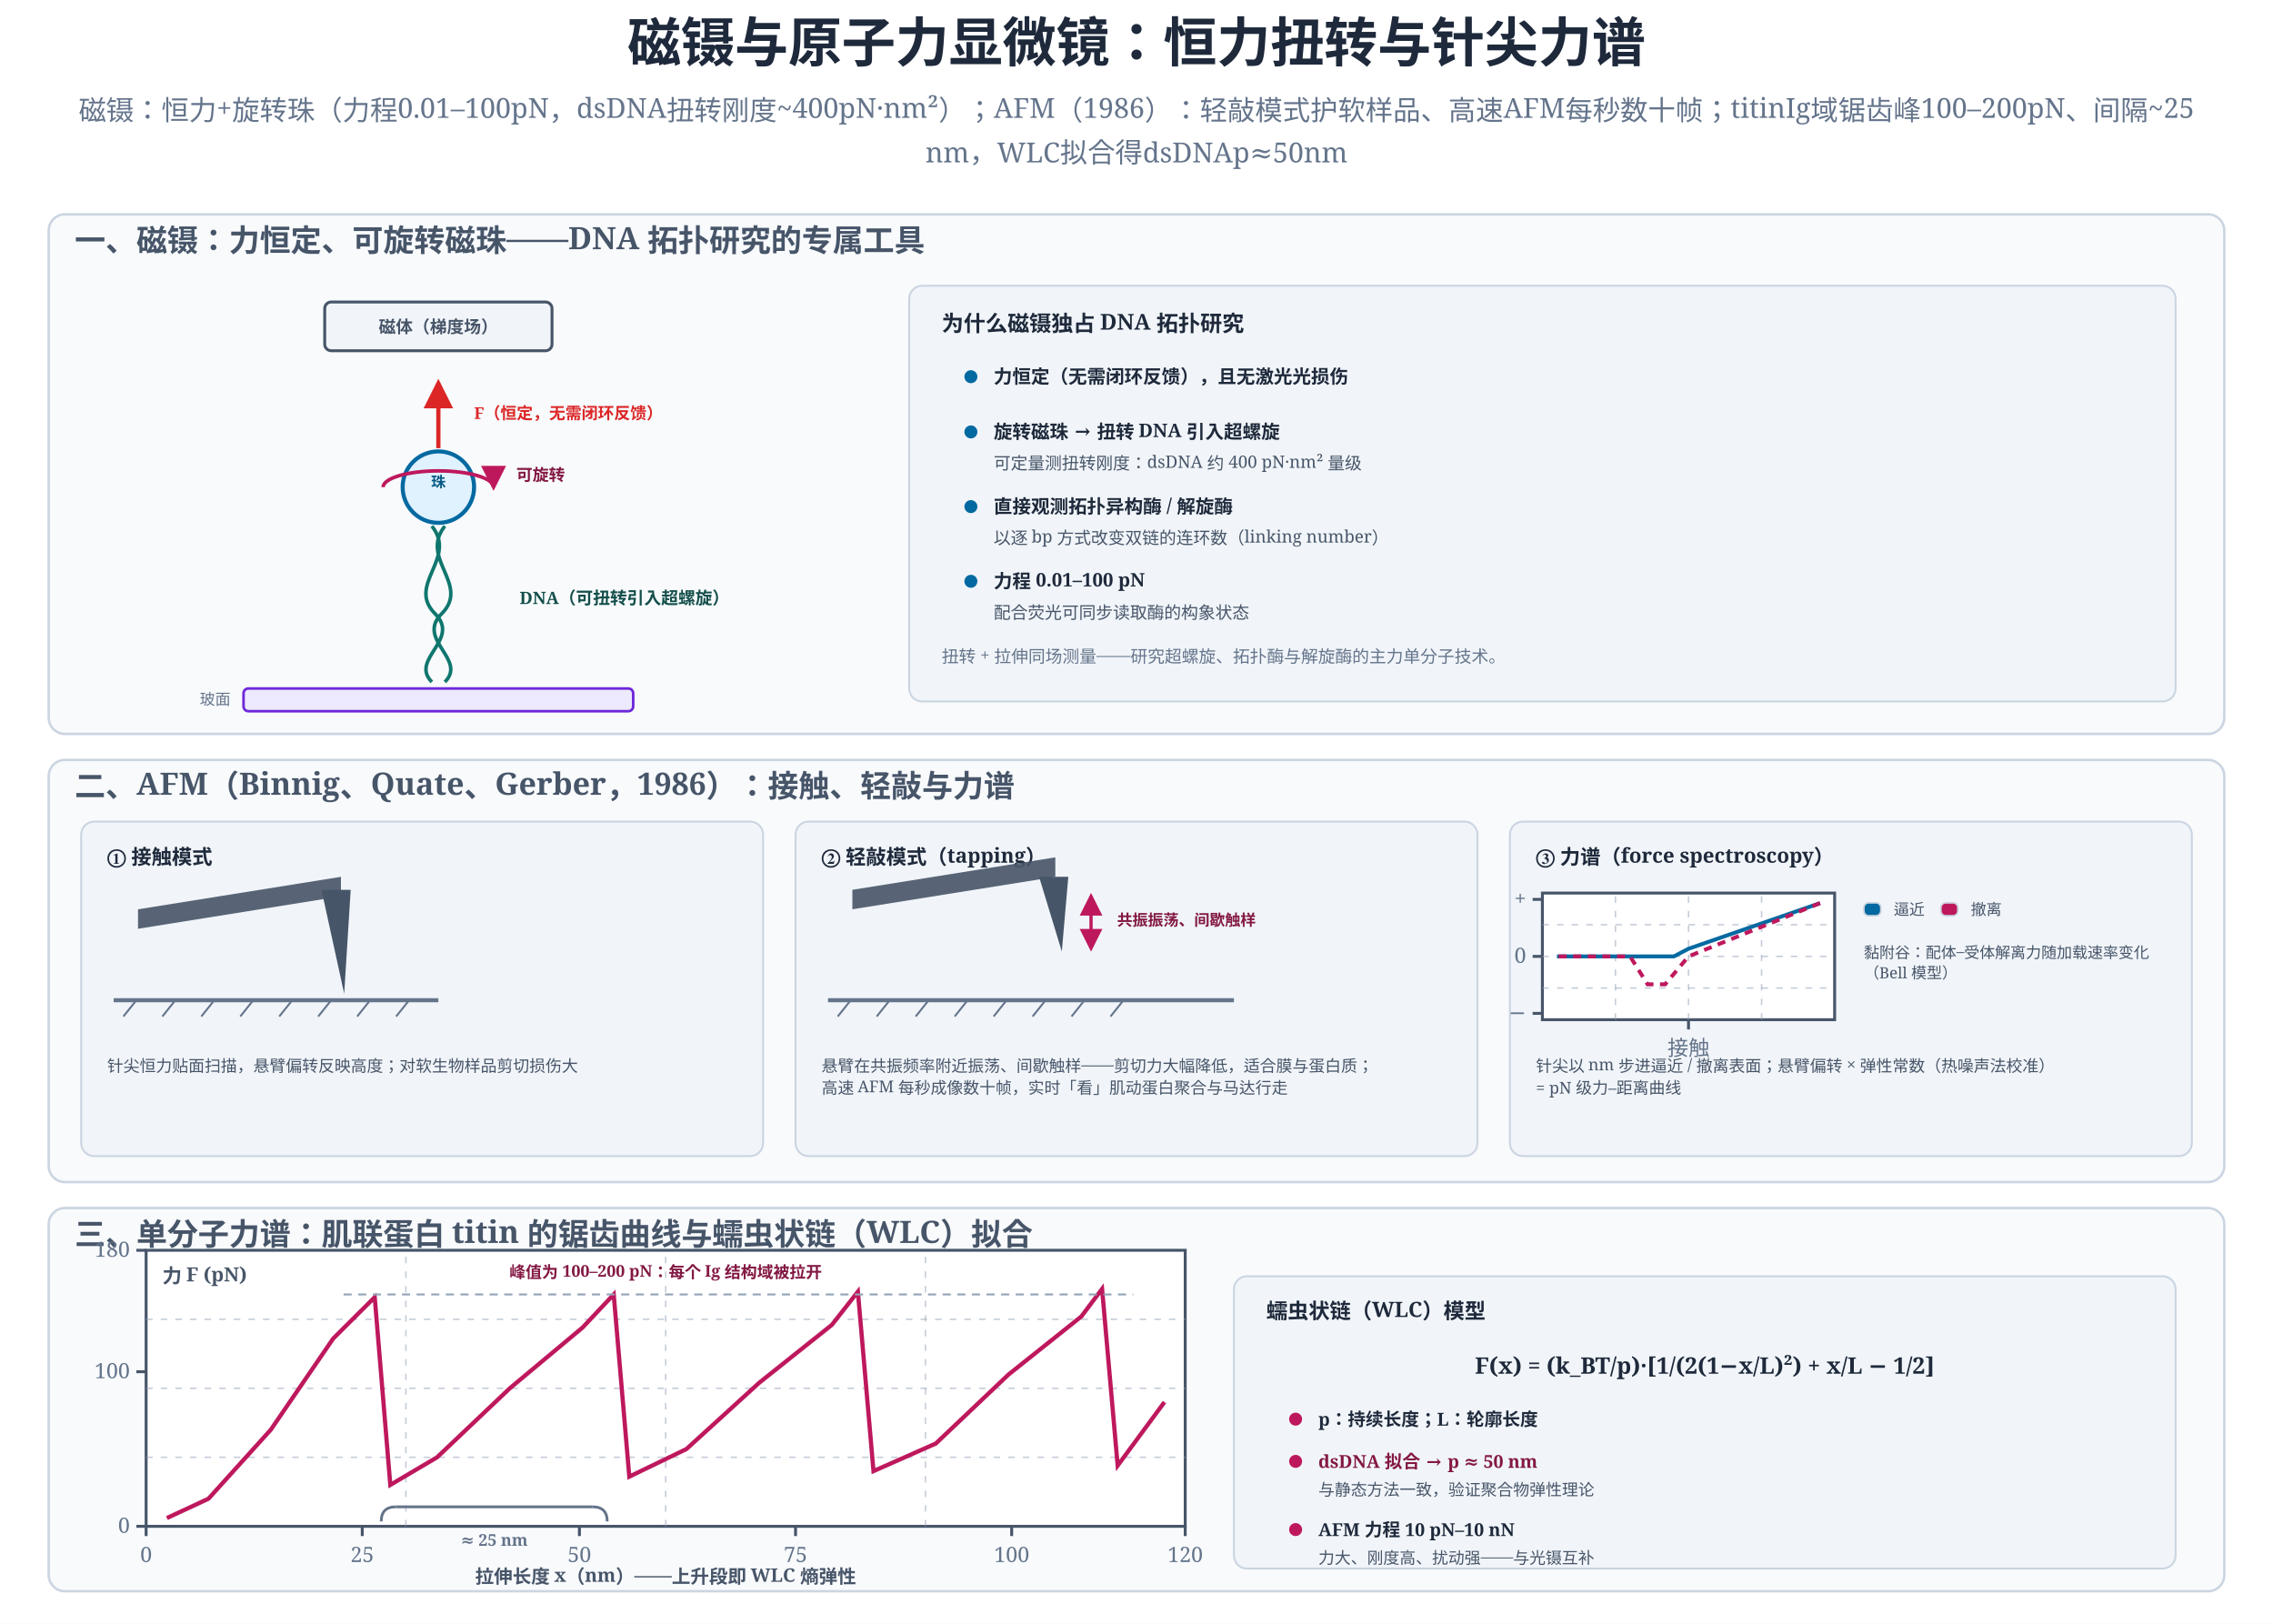
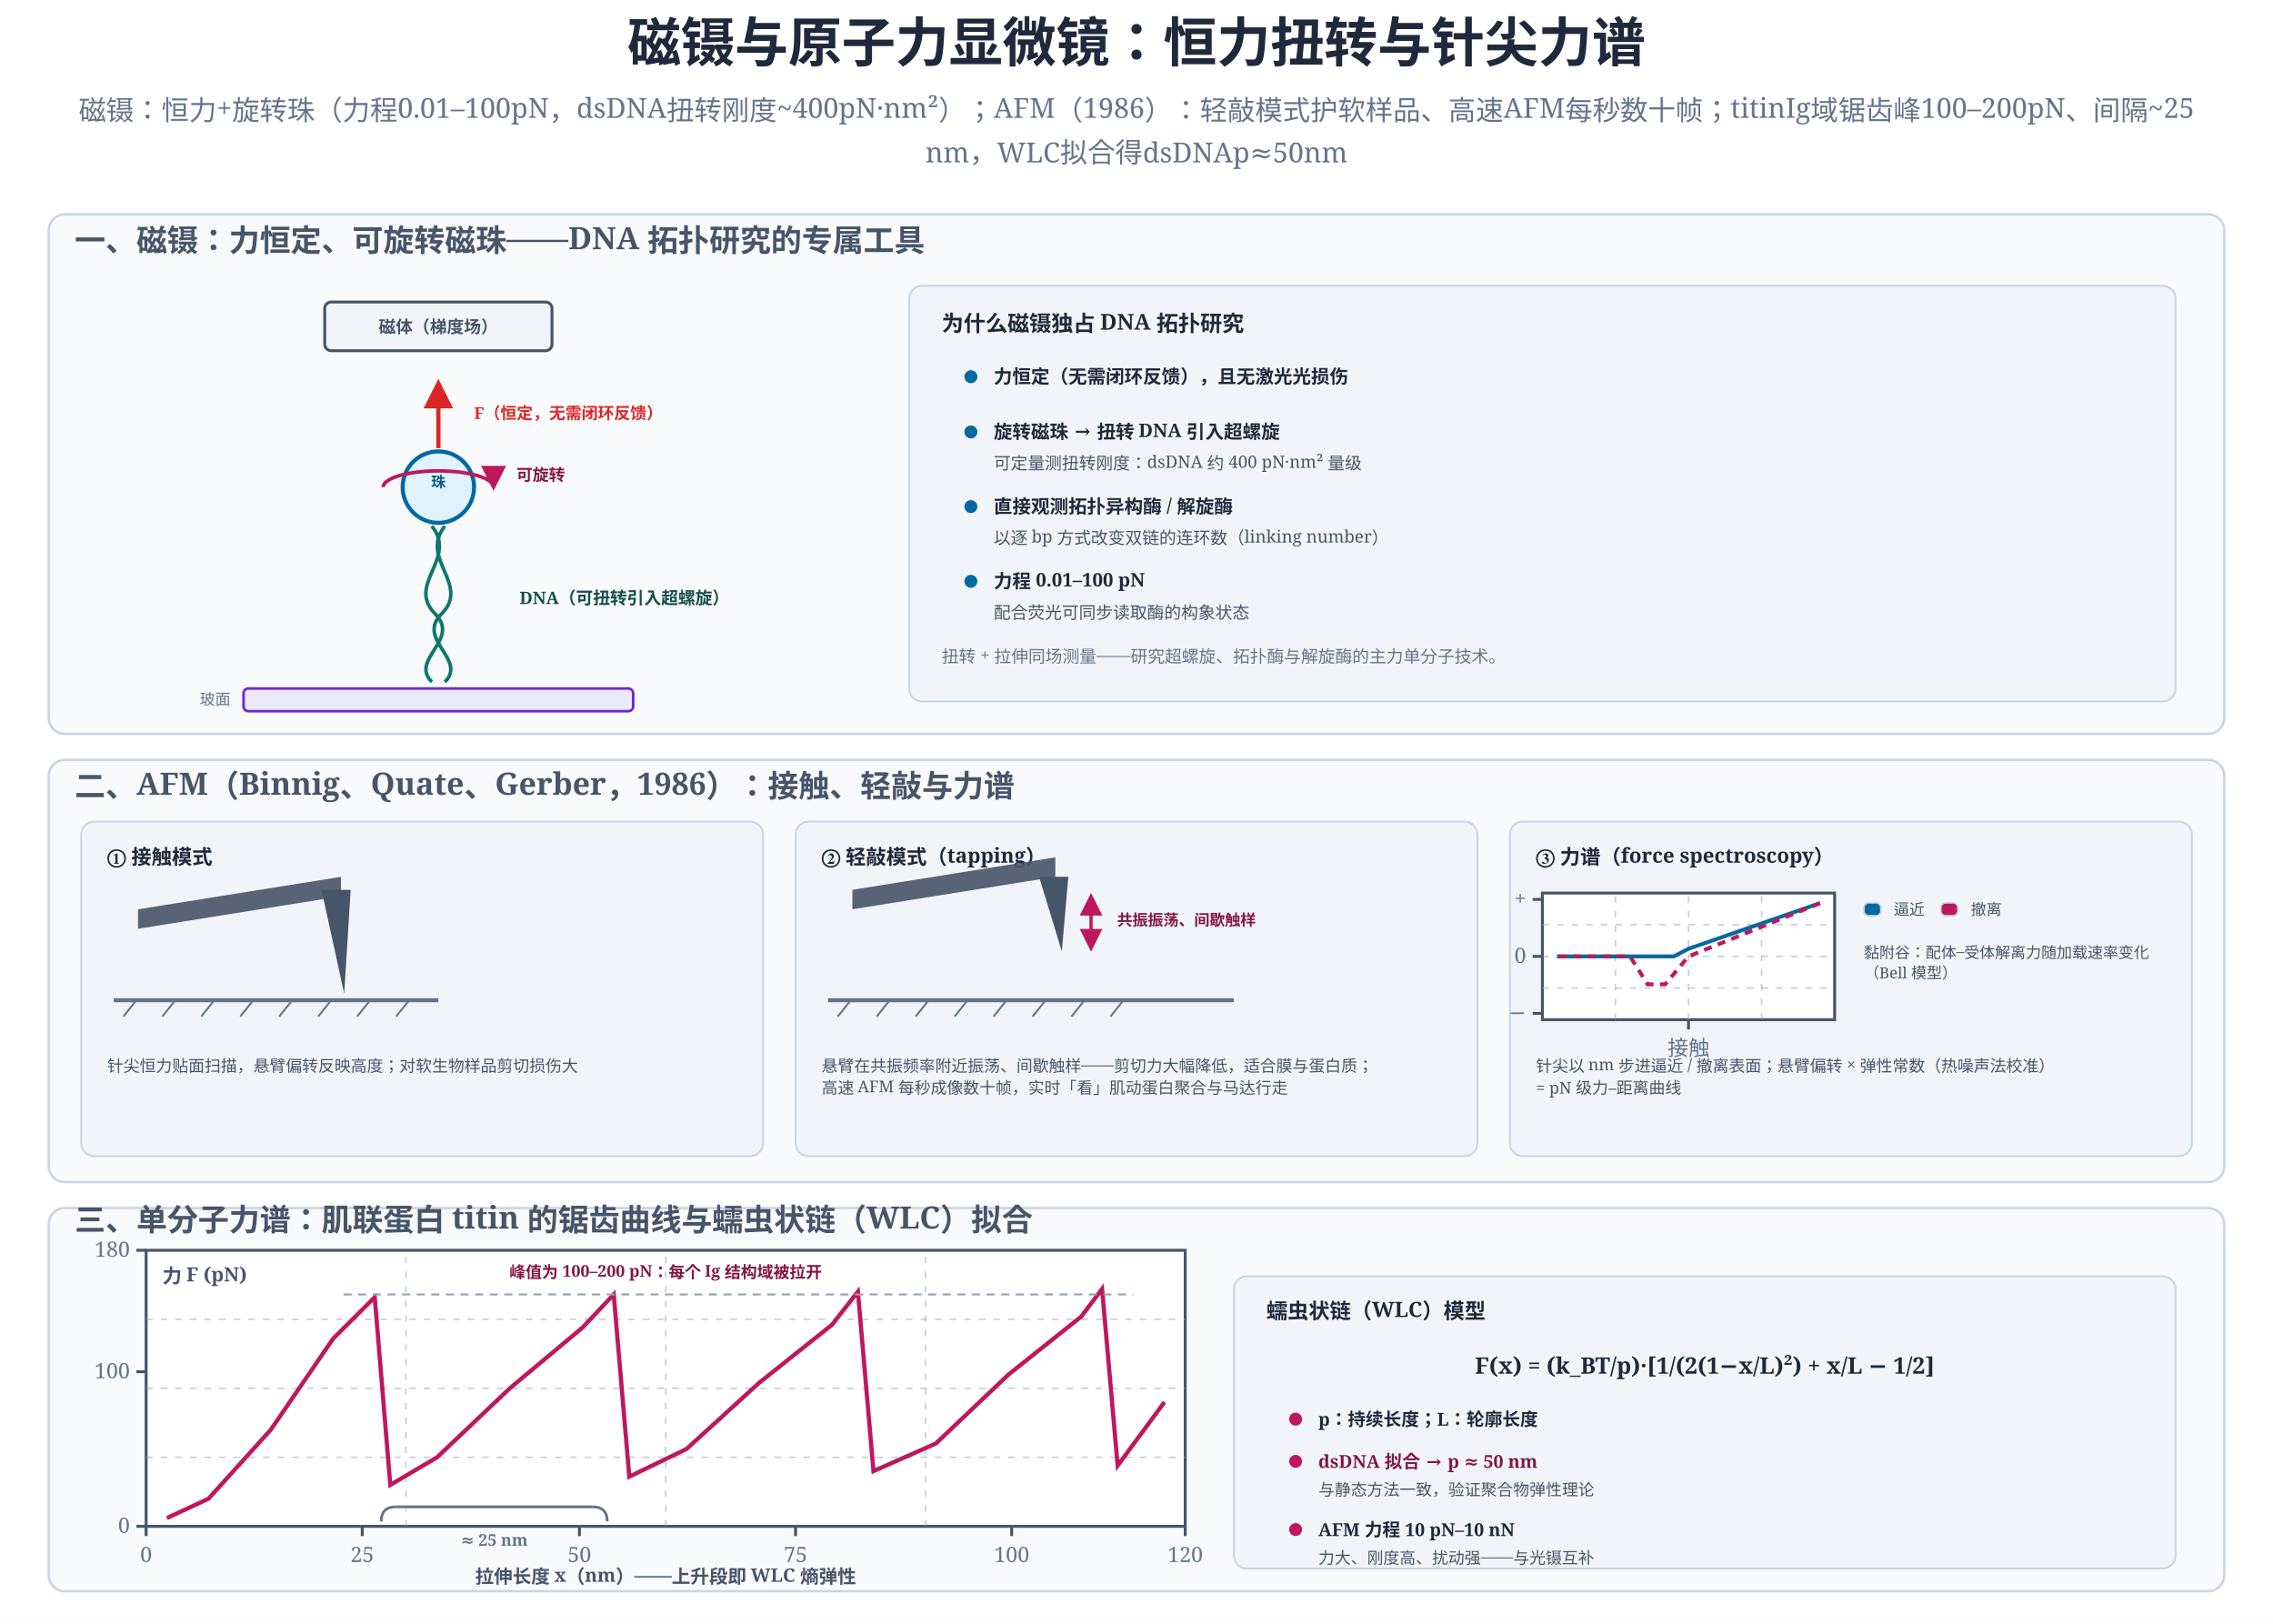
<svg xmlns="http://www.w3.org/2000/svg" width="1400" height="1000" viewBox="0 0 1400 1000" font-family="Noto Serif SC, LXGW WenKai, Songti SC, serif">
  <defs>
    <marker id="arr-ink" viewBox="0 0 10 10" refX="8.5" refY="5" markerWidth="7" markerHeight="7" orient="auto-start-reverse">
      <path d="M0,0 L10,5 L0,10 z" fill="#334155" />
    </marker>
    <marker id="arr-dna" viewBox="0 0 10 10" refX="8.5" refY="5" markerWidth="7" markerHeight="7" orient="auto-start-reverse">
      <path d="M0,0 L10,5 L0,10 z" fill="#0f766e" />
    </marker>
    <marker id="arr-rna" viewBox="0 0 10 10" refX="8.5" refY="5" markerWidth="7" markerHeight="7" orient="auto-start-reverse">
      <path d="M0,0 L10,5 L0,10 z" fill="#b45309" />
    </marker>
    <marker id="arr-pro" viewBox="0 0 10 10" refX="8.5" refY="5" markerWidth="7" markerHeight="7" orient="auto-start-reverse">
      <path d="M0,0 L10,5 L0,10 z" fill="#6d28d9" />
    </marker>
    <marker id="arr-enz" viewBox="0 0 10 10" refX="8.5" refY="5" markerWidth="7" markerHeight="7" orient="auto-start-reverse">
      <path d="M0,0 L10,5 L0,10 z" fill="#be185d" />
    </marker>
    <marker id="arr-acc" viewBox="0 0 10 10" refX="8.5" refY="5" markerWidth="7" markerHeight="7" orient="auto-start-reverse">
      <path d="M0,0 L10,5 L0,10 z" fill="#0369a1" />
    </marker>
    <marker id="arr-ok" viewBox="0 0 10 10" refX="8.5" refY="5" markerWidth="7" markerHeight="7" orient="auto-start-reverse">
      <path d="M0,0 L10,5 L0,10 z" fill="#059669" />
    </marker>
    <marker id="arr-warn" viewBox="0 0 10 10" refX="8.5" refY="5" markerWidth="7" markerHeight="7" orient="auto-start-reverse">
      <path d="M0,0 L10,5 L0,10 z" fill="#b45309" />
    </marker>
    <marker id="arr-bad" viewBox="0 0 10 10" refX="8.5" refY="5" markerWidth="7" markerHeight="7" orient="auto-start-reverse">
      <path d="M0,0 L10,5 L0,10 z" fill="#dc2626" />
    </marker>
    <marker id="arr-mute" viewBox="0 0 10 10" refX="8.5" refY="5" markerWidth="7" markerHeight="7" orient="auto-start-reverse">
      <path d="M0,0 L10,5 L0,10 z" fill="#94a3b8" />
    </marker>
  </defs>
  <rect x="0" y="0" width="1400" height="1000" fill="#ffffff" />
  <text x="700" y="38" text-anchor="middle" font-size="33" font-weight="700" fill="#1e293b">磁镊与原子力显微镜：恒力扭转与针尖力谱</text>
  <text x="700" y="74" text-anchor="middle" font-size="17" fill="#64748b">磁镊：恒力+旋转珠（力程0.01–100pN，dsDNA扭转刚度~400pN·nm²）；AFM（1986）：轻敲模式护软样品、高速AFM每秒数十帧；titinIg域锯齿峰100–200pN、间隔~25</text>
  <text x="700" y="100" text-anchor="middle" font-size="17" fill="#64748b">nm，WLC拟合得dsDNAp≈50nm</text>
  <rect x="30" y="132" width="1340" height="320" rx="10" fill="#f8fafc" stroke="#cbd5e1" stroke-width="1.5" />
  <text x="46" y="154.84" font-size="19" fill="#475569" font-weight="700">一、磁镊：力恒定、可旋转磁珠——DNA 拓扑研究的专属工具</text>
  <rect x="200" y="186" width="140" height="30" rx="4" fill="#f1f5f9" stroke="#475569" stroke-width="1.8" />
  <text x="270" y="205" font-size="10.5" fill="#475569" text-anchor="middle" font-weight="700">磁体（梯度场）</text>
  <line x1="270" y1="276" x2="270" y2="236" stroke="#dc2626" stroke-width="2.6" marker-end="url(#arr-bad)" />
  <text x="292" y="258" font-size="10" fill="#dc2626" font-weight="700">F（恒定，无需闭环反馈）</text>
  <circle cx="270" cy="300" r="22" fill="#e0f2fe" stroke="#0369a1" stroke-width="2.5" />
  <path d="M 236,300 A 34,10 0 0 1 304,300" fill="none" stroke="#be185d" stroke-width="2.2" marker-end="url(#arr-enz)" />
  <text x="318" y="296" font-size="10" fill="#831843" font-weight="700">可旋转</text>
  <text x="270" y="300" font-size="9" fill="#075985" text-anchor="middle" font-weight="700">珠</text>
  <path d="M 266,324 C 282,344 250,360 268,378 C 284,394 252,406 266,420" fill="none" stroke="#0f766e" stroke-width="2.2" />
  <path d="M 274,324 C 258,344 290,360 272,378 C 256,394 288,406 274,420" fill="none" stroke="#0f766e" stroke-width="2.2" />
  <text x="320" y="372" font-size="10.5" fill="#134e4a" font-weight="700">DNA（可扭转引入超螺旋）</text>
  <rect x="150" y="424" width="240" height="14" rx="3" fill="#ede9fe" stroke="#6d28d9" stroke-width="1.6" />
  <text x="142" y="434" font-size="9.5" fill="#64748b" text-anchor="end">玻面</text>
  <rect x="560" y="176" width="780" height="256" rx="8" fill="#f1f5f9" stroke="#cbd5e1" stroke-width="1.2" />
  <text x="580" y="204" font-size="13.5" fill="#1e293b" font-weight="700">为什么磁镊独占 DNA 拓扑研究</text>
  <circle cx="598" cy="232" r="4" fill="#0369a1" />
  <text x="612" y="236" font-size="11.5" fill="#1e293b" font-weight="700">力恒定（无需闭环反馈），且无激光光损伤</text>
  <circle cx="598" cy="266" r="4" fill="#0369a1" />
  <text x="612" y="270" font-size="11.5" fill="#1e293b" font-weight="700">旋转磁珠 → 扭转 DNA 引入超螺旋</text>
  <text x="612" y="289" font-size="10.5" fill="#475569">可定量测扭转刚度：dsDNA 约 400 pN·nm² 量级</text>
  <circle cx="598" cy="312" r="4" fill="#0369a1" />
  <text x="612" y="316" font-size="11.5" fill="#1e293b" font-weight="700">直接观测拓扑异构酶 / 解旋酶</text>
  <text x="612" y="335" font-size="10.5" fill="#475569">以逐 bp 方式改变双链的连环数（linking number）</text>
  <circle cx="598" cy="358" r="4" fill="#0369a1" />
  <text x="612" y="362" font-size="11.5" fill="#1e293b" font-weight="700">力程 0.01–100 pN</text>
  <text x="612" y="381" font-size="10.5" fill="#475569">配合荧光可同步读取酶的构象状态</text>
  <text x="580" y="408" font-size="10.5" fill="#64748b">扭转 + 拉伸同场测量——研究超螺旋、拓扑酶与解旋酶的主力单分子技术。</text>
  <rect x="30" y="468" width="1340" height="260" rx="10" fill="#f8fafc" stroke="#cbd5e1" stroke-width="1.5" />
  <text x="46" y="490.84" font-size="19" fill="#475569" font-weight="700">二、AFM（Binnig、Quate、Gerber，1986）：接触、轻敲与力谱</text>
  <rect x="50" y="506" width="420" height="206" rx="8" fill="#f1f5f9" stroke="#cbd5e1" stroke-width="1.2" />
  <text x="66" y="532" font-size="12.5" fill="#1e293b" font-weight="700">① 接触模式</text>
  <polygon points="85,560 210,540 210,552 85,572" fill="#475569" fill-opacity="0.9" />
  <polygon points="198,548 216,548 212,612" fill="#475569" />
  <line x1="70" y1="616" x2="270" y2="616" stroke="#64748b" stroke-width="2.5" />
  <line x1="84" y1="616" x2="76" y2="626" stroke="#64748b" stroke-width="1.2" />
  <line x1="108" y1="616" x2="100" y2="626" stroke="#64748b" stroke-width="1.2" />
  <line x1="132" y1="616" x2="124" y2="626" stroke="#64748b" stroke-width="1.2" />
  <line x1="156" y1="616" x2="148" y2="626" stroke="#64748b" stroke-width="1.2" />
  <line x1="180" y1="616" x2="172" y2="626" stroke="#64748b" stroke-width="1.2" />
  <line x1="204" y1="616" x2="196" y2="626" stroke="#64748b" stroke-width="1.2" />
  <line x1="228" y1="616" x2="220" y2="626" stroke="#64748b" stroke-width="1.2" />
  <line x1="252" y1="616" x2="244" y2="626" stroke="#64748b" stroke-width="1.2" />
  <text x="66" y="660" font-size="10" fill="#475569">针尖恒力贴面扫描，悬臂偏转反映高度；对软生物样品剪切损伤大</text>
  <rect x="490" y="506" width="420" height="206" rx="8" fill="#f1f5f9" stroke="#cbd5e1" stroke-width="1.2" />
  <text x="506" y="532" font-size="12.5" fill="#1e293b" font-weight="700">② 轻敲模式（tapping）</text>
  <polygon points="525,548 650,528 650,540 525,560" fill="#475569" fill-opacity="0.9" />
  <polygon points="640,540 658,540 654,586" fill="#475569" />
  <line x1="672" y1="552" x2="672" y2="584" stroke="#be185d" stroke-width="2" marker-end="url(#arr-enz)" marker-start="url(#arr-enz)" />
  <text x="688" y="570" font-size="9.5" fill="#831843" font-weight="700">共振振荡、间歇触样</text>
  <line x1="510" y1="616" x2="760" y2="616" stroke="#64748b" stroke-width="2.5" />
  <line x1="524" y1="616" x2="516" y2="626" stroke="#64748b" stroke-width="1.2" />
  <line x1="548" y1="616" x2="540" y2="626" stroke="#64748b" stroke-width="1.2" />
  <line x1="572" y1="616" x2="564" y2="626" stroke="#64748b" stroke-width="1.2" />
  <line x1="596" y1="616" x2="588" y2="626" stroke="#64748b" stroke-width="1.2" />
  <line x1="620" y1="616" x2="612" y2="626" stroke="#64748b" stroke-width="1.2" />
  <line x1="644" y1="616" x2="636" y2="626" stroke="#64748b" stroke-width="1.2" />
  <line x1="668" y1="616" x2="660" y2="626" stroke="#64748b" stroke-width="1.2" />
  <line x1="692" y1="616" x2="684" y2="626" stroke="#64748b" stroke-width="1.2" />
  <text x="506" y="660" font-size="10" fill="#475569">悬臂在共振频率附近振荡、间歇触样——剪切力大幅降低，适合膜与蛋白质；</text>
  <text x="506" y="673.5" font-size="10" fill="#475569">高速 AFM 每秒成像数十帧，实时「看」肌动蛋白聚合与马达行走</text>
  <rect x="930" y="506" width="420" height="206" rx="8" fill="#f1f5f9" stroke="#cbd5e1" stroke-width="1.2" />
  <text x="946" y="532" font-size="12.5" fill="#1e293b" font-weight="700">③ 力谱（force spectroscopy）</text>
  <rect x="950" y="550" width="180" height="78" fill="#ffffff" stroke="#475569" stroke-width="1.8" />
  <line x1="950" y1="608.5" x2="1130" y2="608.5" stroke="#94a3b8" stroke-width="0.9" stroke-dasharray="4 5" opacity="0.55" />
  <line x1="995" y1="628" x2="995" y2="550" stroke="#94a3b8" stroke-width="0.9" stroke-dasharray="4 5" opacity="0.55" />
  <line x1="950" y1="589" x2="1130" y2="589" stroke="#94a3b8" stroke-width="0.9" stroke-dasharray="4 5" opacity="0.55" />
  <line x1="1040" y1="628" x2="1040" y2="550" stroke="#94a3b8" stroke-width="0.9" stroke-dasharray="4 5" opacity="0.55" />
  <line x1="950" y1="569.5" x2="1130" y2="569.5" stroke="#94a3b8" stroke-width="0.9" stroke-dasharray="4 5" opacity="0.55" />
  <line x1="1085" y1="628" x2="1085" y2="550" stroke="#94a3b8" stroke-width="0.9" stroke-dasharray="4 5" opacity="0.55" />
  <line x1="1040" y1="628" x2="1040" y2="634" stroke="#475569" stroke-width="1.8" />
  <text x="1040" y="650" font-size="13" fill="#64748b" text-anchor="middle">接触</text>
  <line x1="944" y1="589" x2="950" y2="589" stroke="#475569" stroke-width="1.8" />
  <text x="940" y="593" font-size="13" fill="#64748b" text-anchor="end">0</text>
  <line x1="944" y1="553.9" x2="950" y2="553.9" stroke="#475569" stroke-width="1.8" />
  <text x="940" y="557.9" font-size="13" fill="#64748b" text-anchor="end">+</text>
  <line x1="944" y1="624.1" x2="950" y2="624.1" stroke="#475569" stroke-width="1.8" />
  <text x="940" y="628.1" font-size="13" fill="#64748b" text-anchor="end">−</text>
  <path d="M959.0,589.0 L1031.0,589.0 L1040.0,584.3 L1121.0,556.2" fill="none" stroke="#0369a1" stroke-width="2.4" />
  <path d="M1121.0,556.2 L1040.0,589.0 L1025.6,606.2 L1014.8,606.2 L1004.0,589.0 L959.0,589.0" fill="none" stroke="#be185d" stroke-width="2.4" stroke-dasharray="5 4" />
  <rect x="1148" y="556.01" width="10.45" height="7.98" rx="3" fill="#0369a1" stroke="#cbd5e1" stroke-width="1" />
  <text x="1166.45" y="563.42" font-size="9.5" fill="#475569">逼近</text>
  <rect x="1195.45" y="556.01" width="10.45" height="7.98" rx="3" fill="#be185d" stroke="#cbd5e1" stroke-width="1" />
  <text x="1213.9" y="563.42" font-size="9.5" fill="#475569">撤离</text>
  <text x="1148" y="590" font-size="9.5" fill="#475569">黏附谷：配体–受体解离力随加载速率变化</text>
  <text x="1148" y="602.5" font-size="9.5" fill="#475569">（Bell 模型）</text>
  <text x="946" y="660" font-size="10" fill="#475569">针尖以 nm 步进逼近 / 撤离表面；悬臂偏转 × 弹性常数（热噪声法校准）</text>
  <text x="946" y="673.5" font-size="10" fill="#475569">= pN 级力–距离曲线</text>
  <rect x="30" y="744" width="1340" height="236" rx="10" fill="#f8fafc" stroke="#cbd5e1" stroke-width="1.5" />
-   <text x="46" y="766.84" font-size="19" fill="#475569" font-weight="700">三、单分子力谱：肌联蛋白 titin 的锯齿曲线与蠕虫状链（WLC）拟合</text>
+   <text x="46" y="758" font-size="19" fill="#475569" font-weight="700">三、单分子力谱：肌联蛋白 titin 的锯齿曲线与蠕虫状链（WLC）拟合</text>
  <rect x="90" y="770" width="640" height="170" fill="#ffffff" stroke="#475569" stroke-width="1.8" />
  <line x1="90" y1="897.5" x2="730" y2="897.5" stroke="#94a3b8" stroke-width="0.9" stroke-dasharray="4 5" opacity="0.55" />
  <line x1="250" y1="940" x2="250" y2="770" stroke="#94a3b8" stroke-width="0.9" stroke-dasharray="4 5" opacity="0.55" />
  <line x1="90" y1="855" x2="730" y2="855" stroke="#94a3b8" stroke-width="0.9" stroke-dasharray="4 5" opacity="0.55" />
  <line x1="410" y1="940" x2="410" y2="770" stroke="#94a3b8" stroke-width="0.9" stroke-dasharray="4 5" opacity="0.55" />
  <line x1="90" y1="812.5" x2="730" y2="812.5" stroke="#94a3b8" stroke-width="0.9" stroke-dasharray="4 5" opacity="0.55" />
  <line x1="570" y1="940" x2="570" y2="770" stroke="#94a3b8" stroke-width="0.9" stroke-dasharray="4 5" opacity="0.55" />
  <line x1="90" y1="940" x2="90" y2="946" stroke="#475569" stroke-width="1.8" />
  <text x="90" y="962" font-size="13" fill="#64748b" text-anchor="middle">0</text>
  <line x1="223.12" y1="940" x2="223.12" y2="946" stroke="#475569" stroke-width="1.8" />
  <text x="223.12" y="962" font-size="13" fill="#64748b" text-anchor="middle">25</text>
  <line x1="356.88" y1="940" x2="356.88" y2="946" stroke="#475569" stroke-width="1.8" />
  <text x="356.88" y="962" font-size="13" fill="#64748b" text-anchor="middle">50</text>
  <line x1="490" y1="940" x2="490" y2="946" stroke="#475569" stroke-width="1.8" />
  <text x="490" y="962" font-size="13" fill="#64748b" text-anchor="middle">75</text>
  <line x1="623.12" y1="940" x2="623.12" y2="946" stroke="#475569" stroke-width="1.8" />
  <text x="623.12" y="962" font-size="13" fill="#64748b" text-anchor="middle">100</text>
  <line x1="730" y1="940" x2="730" y2="946" stroke="#475569" stroke-width="1.8" />
  <text x="730" y="962" font-size="13" fill="#64748b" text-anchor="middle">120</text>
  <line x1="84" y1="940" x2="90" y2="940" stroke="#475569" stroke-width="1.8" />
  <text x="80" y="944" font-size="13" fill="#64748b" text-anchor="end">0</text>
  <line x1="84" y1="844.8" x2="90" y2="844.8" stroke="#475569" stroke-width="1.8" />
  <text x="80" y="848.8" font-size="13" fill="#64748b" text-anchor="end">100</text>
  <line x1="84" y1="770" x2="90" y2="770" stroke="#475569" stroke-width="1.8" />
  <text x="80" y="774" font-size="13" fill="#64748b" text-anchor="end">180</text>
  <text x="100" y="790" font-size="12" fill="#475569" font-weight="600">力 F (pN)</text>
  <path d="M102.8,934.9 L128.4,923.0 L166.8,880.5 L205.2,824.4 L230.8,798.9 L240.4,914.5 L269.2,897.5 L314.0,855.0 L358.8,817.6 L378.0,797.2 L387.6,909.4 L422.8,892.4 L467.6,851.6 L512.4,815.9 L528.4,795.5 L538.0,906.0 L576.4,889.0 L621.2,846.5 L666.0,810.8 L678.8,793.8 L688.4,902.6 L717.2,863.5" fill="none" stroke="#be185d" stroke-width="2.6" />
  <line x1="211.6" y1="797.2" x2="698" y2="797.2" stroke="#94a3b8" stroke-width="1.2" stroke-dasharray="5 4" />
  <text x="410" y="787" font-size="10" fill="#831843" text-anchor="middle" font-weight="700">峰值为 100–200 pN：每个 Ig 结构域被拉开</text>
  <path d="M 234.8,937 Q 234.8,928 243.8,928 M 365,928 Q 374,928 374,937" fill="none" stroke="#64748b" stroke-width="1.7" />
  <line x1="243.8" y1="928" x2="365" y2="928" stroke="#64748b" stroke-width="1.7" />
  <text x="304.4" y="952" font-size="10" fill="#64748b" text-anchor="middle" font-weight="600">≈ 25 nm</text>
  <text x="410" y="975" font-size="11.5" fill="#475569" text-anchor="middle" font-weight="600">拉伸长度 x（nm）——上升段即 WLC 熵弹性</text>
  <rect x="760" y="786" width="580" height="180" rx="8" fill="#f1f5f9" stroke="#cbd5e1" stroke-width="1.2" />
  <text x="780" y="812" font-size="13" fill="#1e293b" font-weight="700">蠕虫状链（WLC）模型</text>
  <text x="1050" y="846" font-size="14" fill="#1e293b" text-anchor="middle" font-weight="700">F(x) = (k_BT/p)·[1/(2(1−x/L)²) + x/L − 1/2]</text>
  <circle cx="798" cy="874" r="4" fill="#be185d" />
  <text x="812" y="878" font-size="11" fill="#1e293b" font-weight="700">p：持续长度；L：轮廓长度</text>
  <circle cx="798" cy="900" r="4" fill="#be185d" />
  <text x="812" y="904" font-size="11" fill="#831843" font-weight="700">dsDNA 拟合 → p ≈ 50 nm</text>
  <text x="812" y="921" font-size="10" fill="#475569">与静态方法一致，验证聚合物弹性理论</text>
  <circle cx="798" cy="942" r="4" fill="#be185d" />
  <text x="812" y="946" font-size="11" fill="#1e293b" font-weight="700">AFM 力程 10 pN–10 nN</text>
  <text x="812" y="963" font-size="10" fill="#475569">力大、刚度高、扰动强——与光镊互补</text>
</svg>
